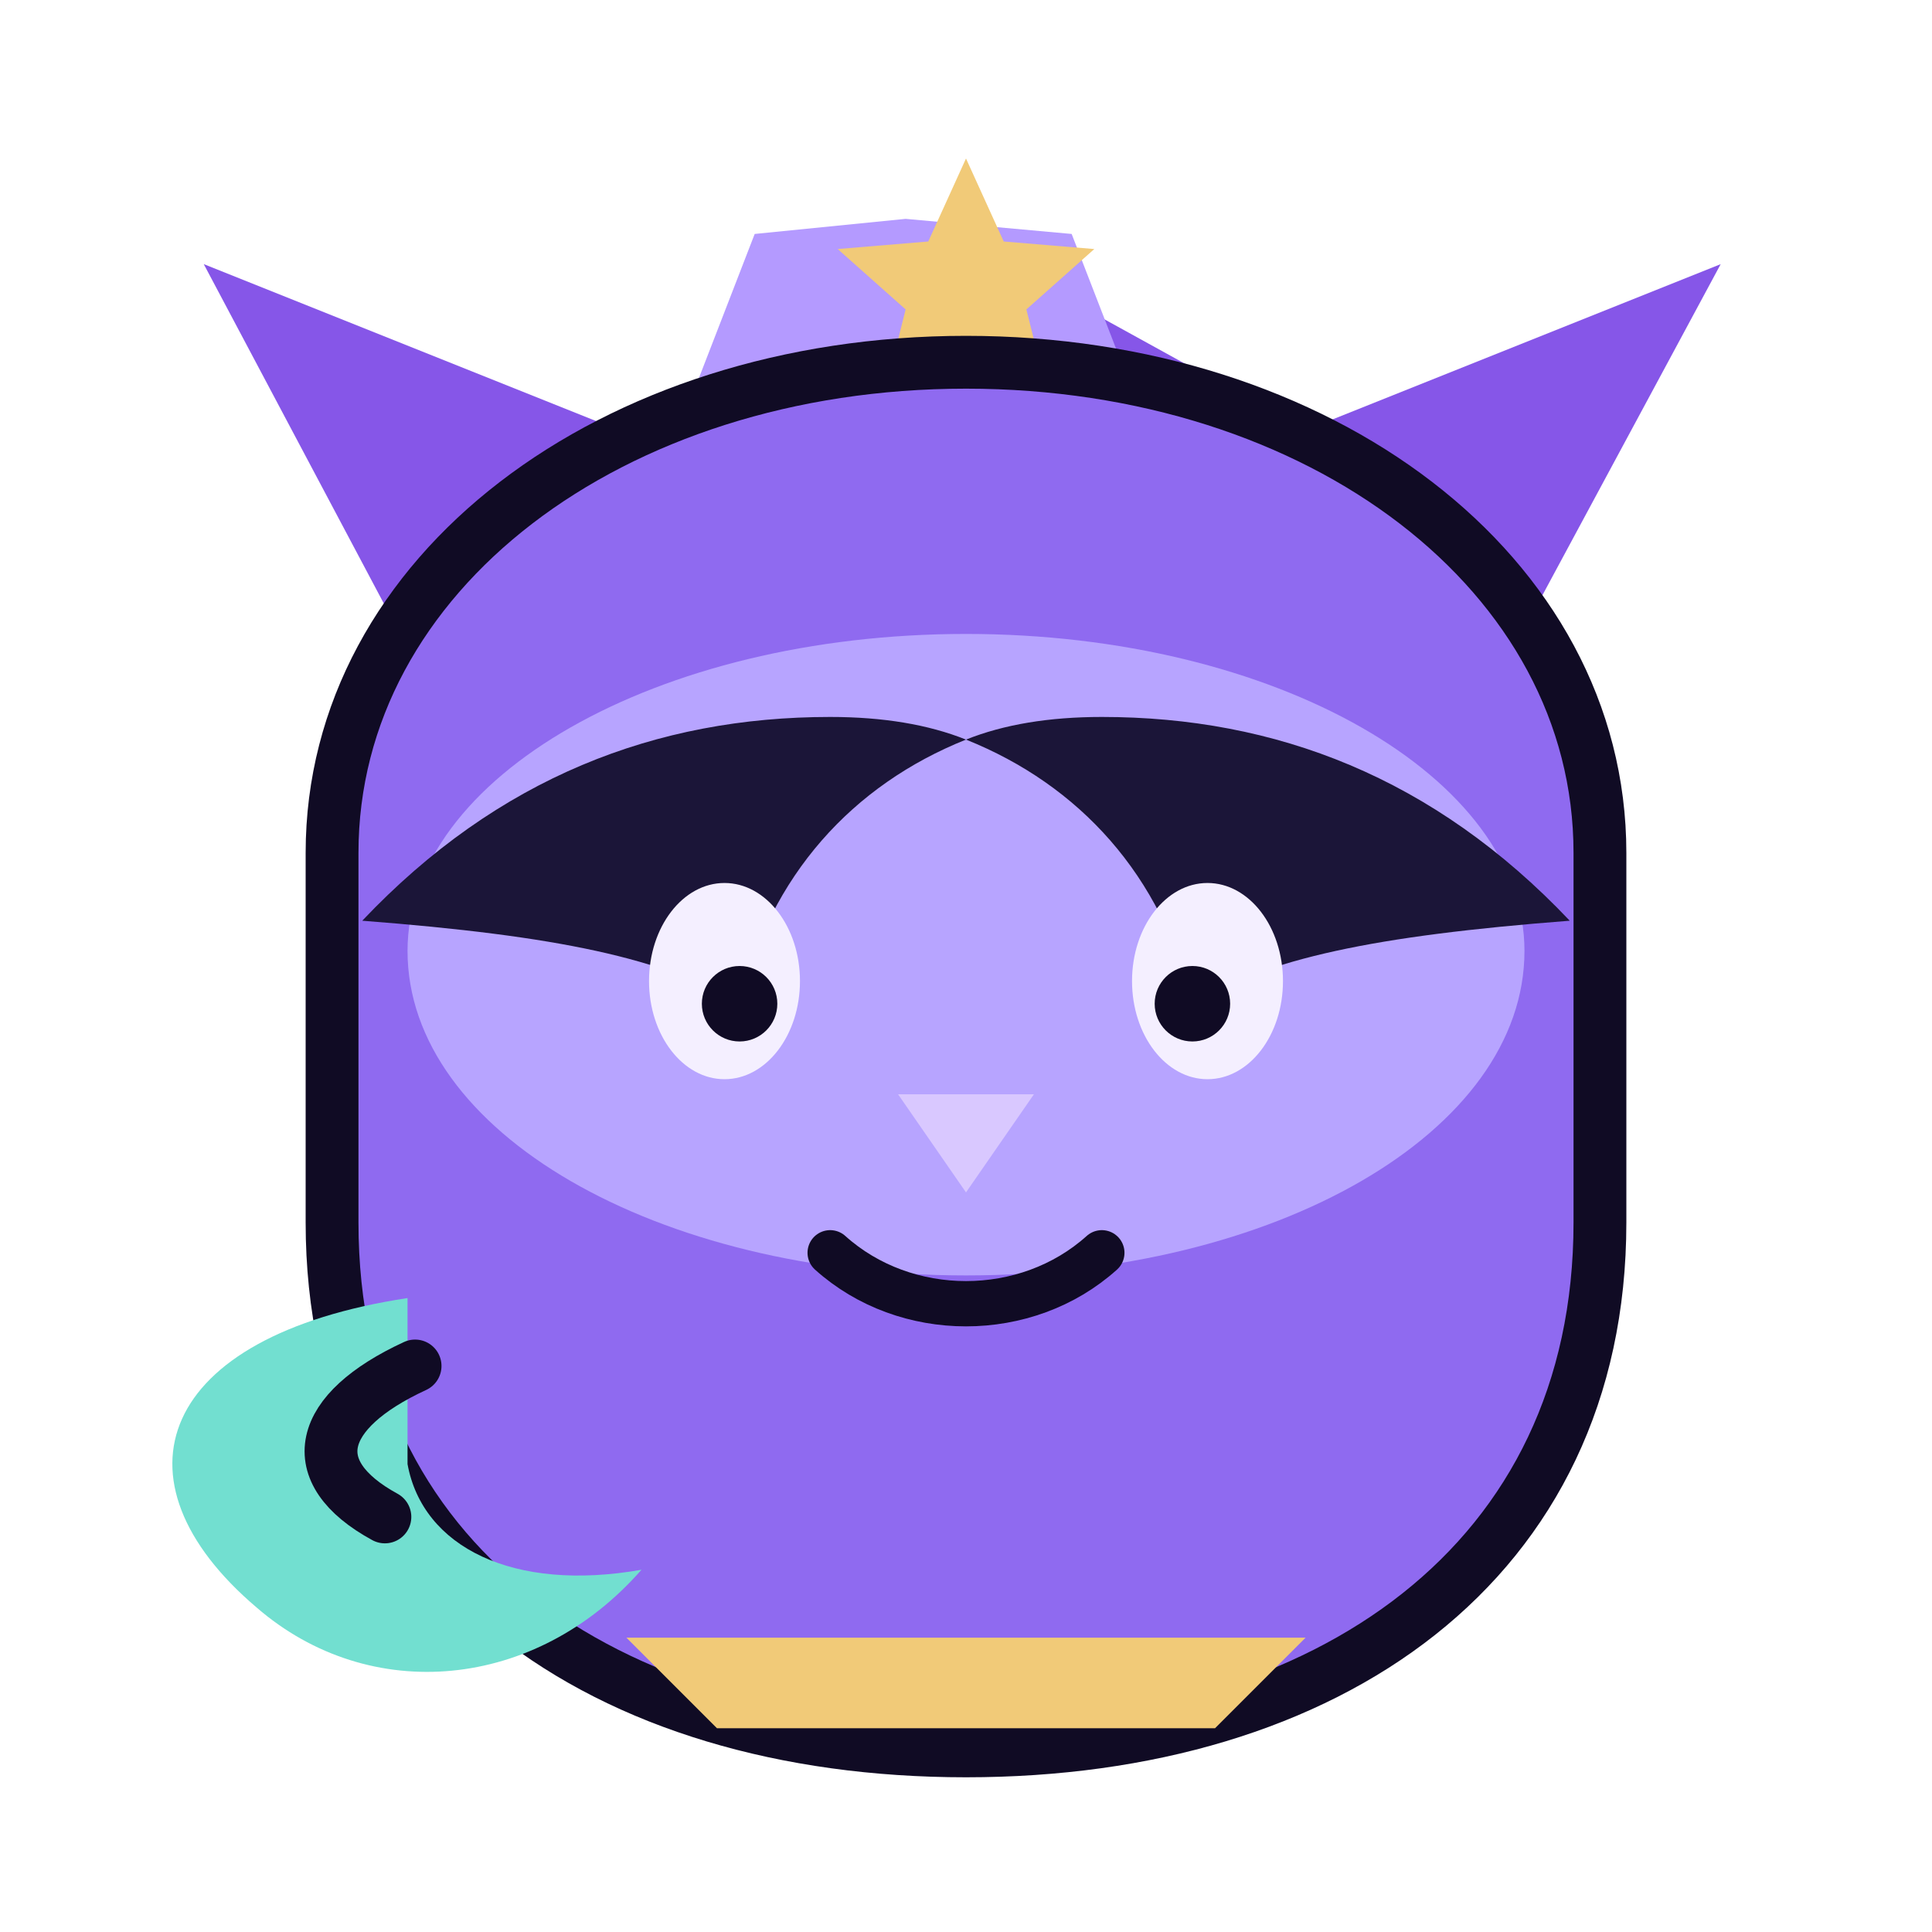
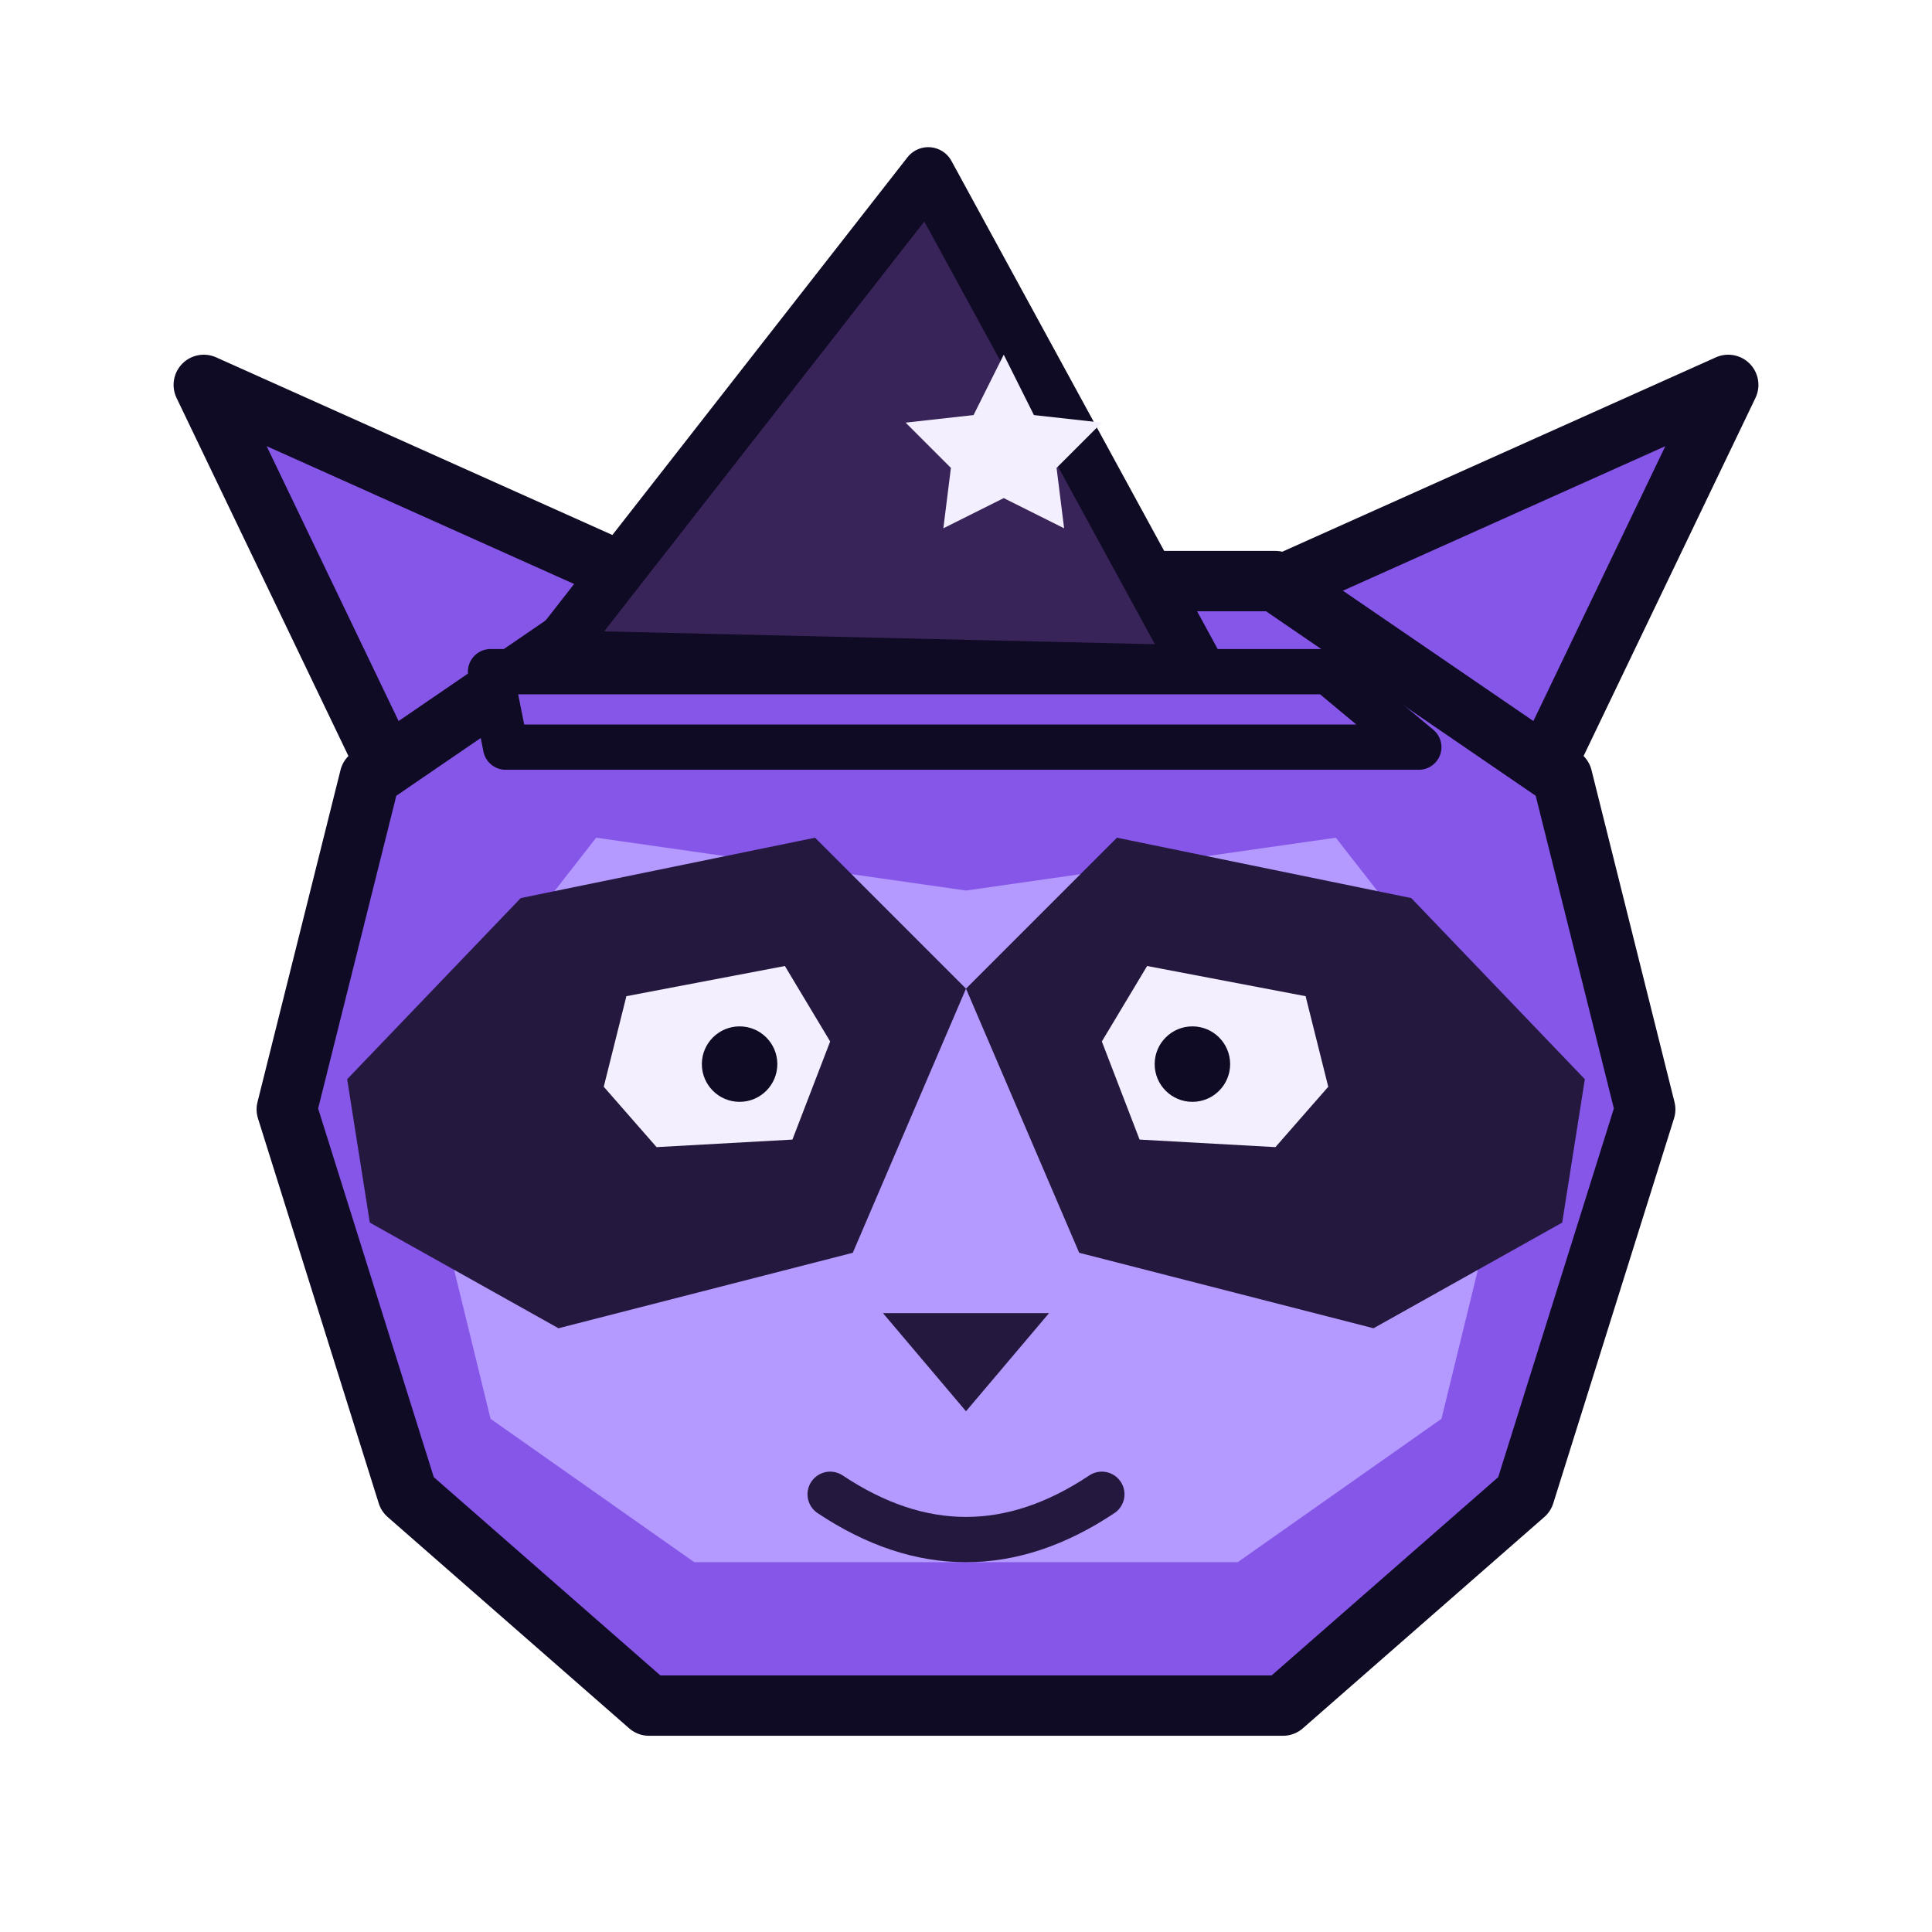
<svg xmlns="http://www.w3.org/2000/svg" viewBox="0 0 256 256" role="img" aria-labelledby="title desc">
-   <path fill="#8656E8" d="M53 84 27 35l55 22 42-27 49 27 55-22-28 52z" />
-   <path fill="#B49AFF" d="m120 29 22 2 12 31h-66l12-31z" />
-   <path fill="#F1CA78" d="m128 21 5 11 12 1-9 8 3 12-11-6-11 6 3-12-9-8 12-1z" />
-   <path fill="#8F6AF0" stroke="#100B24" stroke-width="7" d="M44 113c0-37 37-65 84-65s84 28 84 65v49c0 45-36 70-84 70s-84-25-84-70z" />
-   <path fill="#B7A4FF" d="M54 126c0-23 33-42 74-42s74 19 74 42c0 24-33 43-74 43s-74-19-74-43z" />
-   <path fill="#1B1538" d="M48 122c18-19 39-27 62-27 7 0 13 1 18 3-15 6-26 18-30 35-10-6-24-9-50-11zm160 0c-18-19-39-27-62-27-7 0-13 1-18 3 15 6 26 18 30 35 10-6 24-9 50-11z" />
-   <ellipse cx="96" cy="130" rx="10" ry="13" fill="#F4EFFF" />
-   <ellipse cx="160" cy="130" rx="10" ry="13" fill="#F4EFFF" />
-   <circle cx="98" cy="133" r="5" fill="#100B24" />
-   <circle cx="158" cy="133" r="5" fill="#100B24" />
-   <path fill="#D9C8FF" d="M119 145h18l-9 13z" />
-   <path fill="none" stroke="#100B24" stroke-linecap="round" stroke-width="6" d="M110 166c10 9 26 9 36 0" />
-   <path fill="#72DFD0" d="M54 172c-33 5-40 24-20 41 15 13 37 11 51-5-17 3-29-3-31-14z" />
-   <path fill="none" stroke="#100B24" stroke-linecap="round" stroke-width="7" d="M55 181c-13 6-15 14-4 20" />
-   <path fill="#F1CA78" d="M83 217h90l-12 12H95z" />
+   <path d="M51 101 27 51 85 77M171 77 229 51 205 101" fill="#8656E8" stroke="#100B24" stroke-width="8" stroke-linejoin="round" />
+   <path d="M38 147 49 103 87 77 169 77 207 103 218 147 202 198 170 226 86 226 54 198Z" fill="#8656E8" stroke="#100B24" stroke-width="8" stroke-linejoin="round" />
+   <path d="M54 143 79 111 128 118 177 111 202 143 191 188 164 207 92 207 65 188Z" fill="#B49AFF" />
+   <path d="M46 143 69 119 108 111 128 131 113 166 74 176 49 162Z" fill="#24183F" />
+   <path d="M210 143 187 119 148 111 128 131 143 166 182 176 207 162Z" fill="#24183F" />
+   <path d="M83 132 104 128 110 138 105 151 87 152 80 144Z" fill="#F4EFFF" />
+   <path d="M173 132 152 128 146 138 151 151 169 152 176 144Z" fill="#F4EFFF" />
+   <circle cx="98" cy="141" r="5" fill="#100B24" />
+   <circle cx="158" cy="141" r="5" fill="#100B24" />
+   <path d="M117 174H139L128 187Z" fill="#24183F" />
+   <path d="M73 87 123 23 159 89Z" fill="#392459" stroke="#100B24" stroke-width="7" stroke-linejoin="round" />
+   <path d="M65 89H176L188 99H67Z" fill="#8656E8" stroke="#100B24" stroke-width="6" stroke-linejoin="round" />
+   <path d="M133 47 137 55 146 56 140 62 141 70 133 66 125 70 126 62 120 56 129 55Z" fill="#F4EFFF" />
+   <path d="M110 198 Q128 210 146 198" fill="none" stroke="#24183F" stroke-width="6" stroke-linecap="round" />
</svg>
